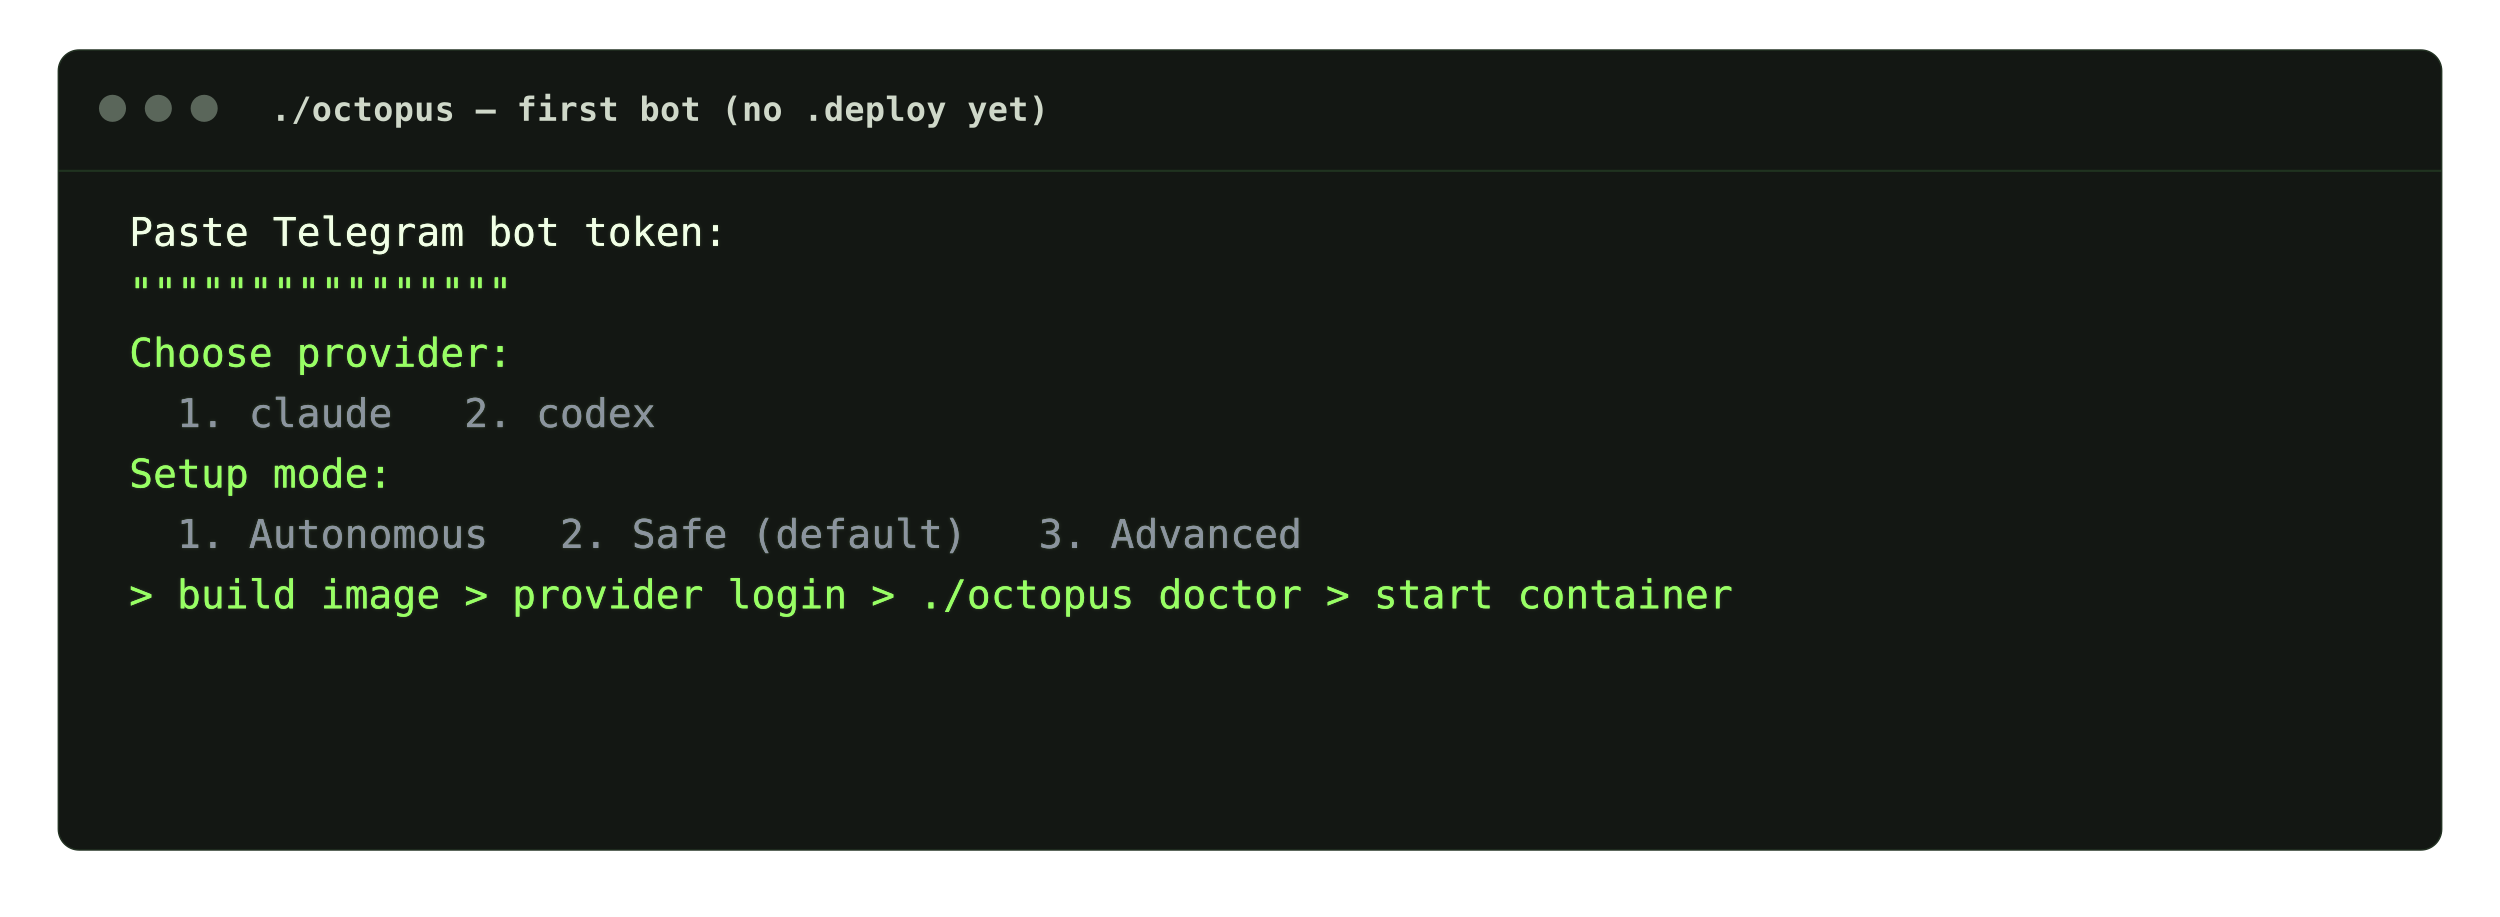
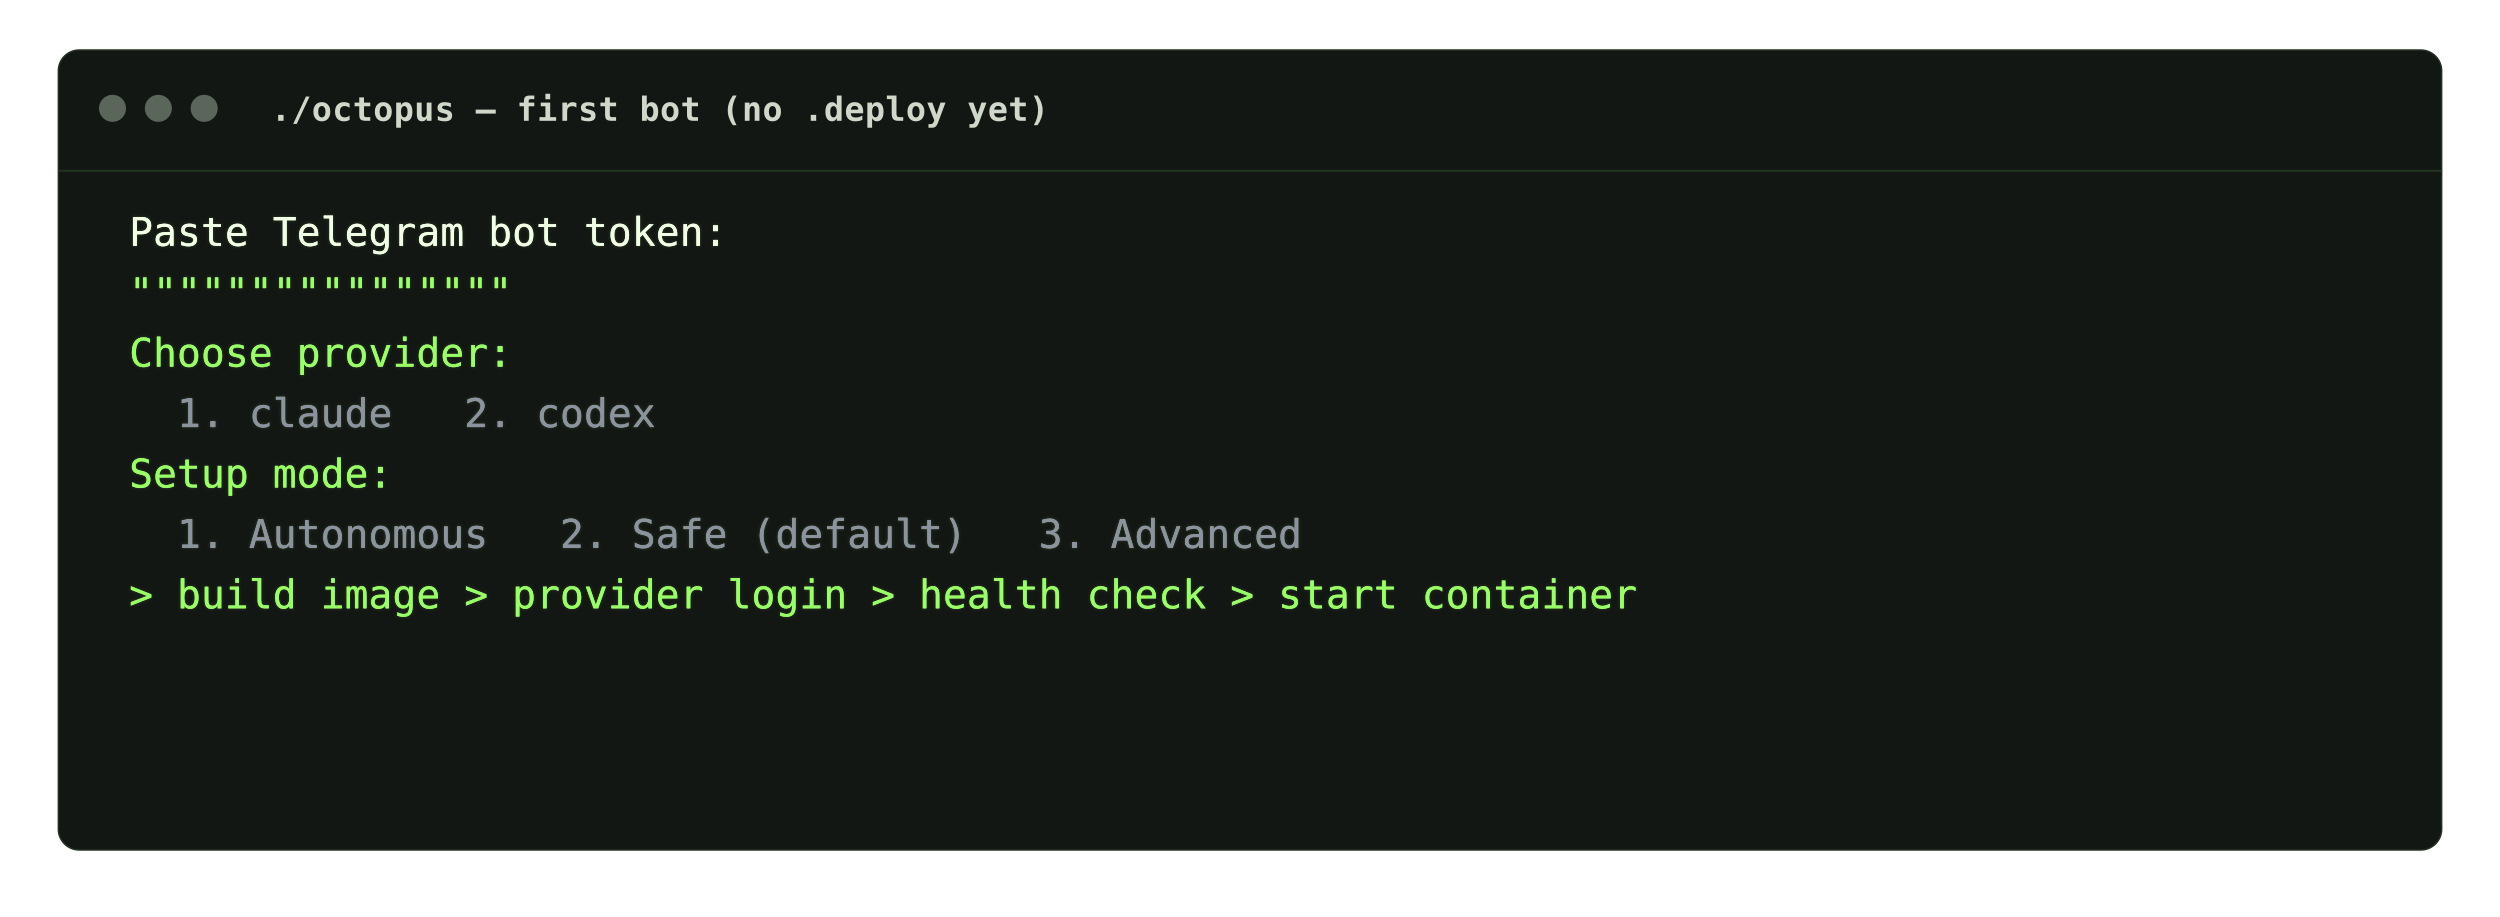
<svg xmlns="http://www.w3.org/2000/svg" width="1200" height="440" viewBox="0 0 1200 440" role="img" aria-labelledby="title desc">
  <style>
    .panel { fill: #131713; stroke: #223122; stroke-width: 0.7; }
    .rule { stroke: #274227; stroke-width: 1; opacity: 0.65; }
    .dot { fill: #5a665a; }
    .label { fill: #cfd8c9; font: 600 16px "IBM Plex Mono", "SFMono-Regular", Menlo, Monaco, Consolas, monospace; letter-spacing: 0.2px; }
    .line { fill: #98ff64; font: 19px "IBM Plex Mono", "SFMono-Regular", Menlo, Monaco, Consolas, monospace; letter-spacing: 0.05px; }
    .glow-copy { opacity: 0.52; filter: url(#crt-glow); }
    .prompt { fill: #f1ffe6; }
    .muted { fill: #8b949e; }
  </style>
  <defs>
    <filter id="crt-glow" x="-20%" y="-20%" width="140%" height="140%">
      <feGaussianBlur stdDeviation="0.85" result="blur" />
      <feColorMatrix in="blur" type="matrix" values="0 0 0 0 0.55 0 0 0 0 1 0 0 0 0 0.35 0 0 0 0.45 0" result="glow" />
      <feMerge>
        <feMergeNode in="glow" />
      </feMerge>
    </filter>
  </defs>
  <g transform="translate(28 24)">
    <rect class="panel" x="0" y="0" width="1144" height="384" rx="10" />
    <circle class="dot" cx="26" cy="28" r="6.5" />
    <circle class="dot" cx="48" cy="28" r="6.5" />
    <circle class="dot" cx="70" cy="28" r="6.5" />
    <text class="label" x="102" y="34">./octopus — first bot (no .deploy yet)</text>
    <line class="rule" x1="0" y1="58" x2="1144" y2="58" />
    <g id="copy-wiz">
      <text class="line" xml:space="preserve">
        <tspan class="prompt" x="34" y="94">Paste Telegram bot token:</tspan>
        <tspan x="34" dy="29">""""""""""""""""</tspan>
        <tspan x="34" dy="29" />
        <tspan x="34" dy="29">Choose provider:</tspan>
        <tspan class="muted" x="34" dy="29">  1. claude   2. codex</tspan>
        <tspan x="34" dy="29" />
        <tspan x="34" dy="29">Setup mode:</tspan>
        <tspan class="muted" x="34" dy="29">  1. Autonomous   2. Safe (default)   3. Advanced</tspan>
        <tspan x="34" dy="29" />
-         <tspan x="34" dy="29">&gt; build image &gt; provider login &gt; ./octopus doctor &gt; start container</tspan>
+         <tspan x="34" dy="29">&gt; build image &gt; provider login &gt; health check &gt; start container</tspan>
      </text>
    </g>
    <use href="#copy-wiz" class="glow-copy" />
    <use href="#copy-wiz" />
  </g>
</svg>
